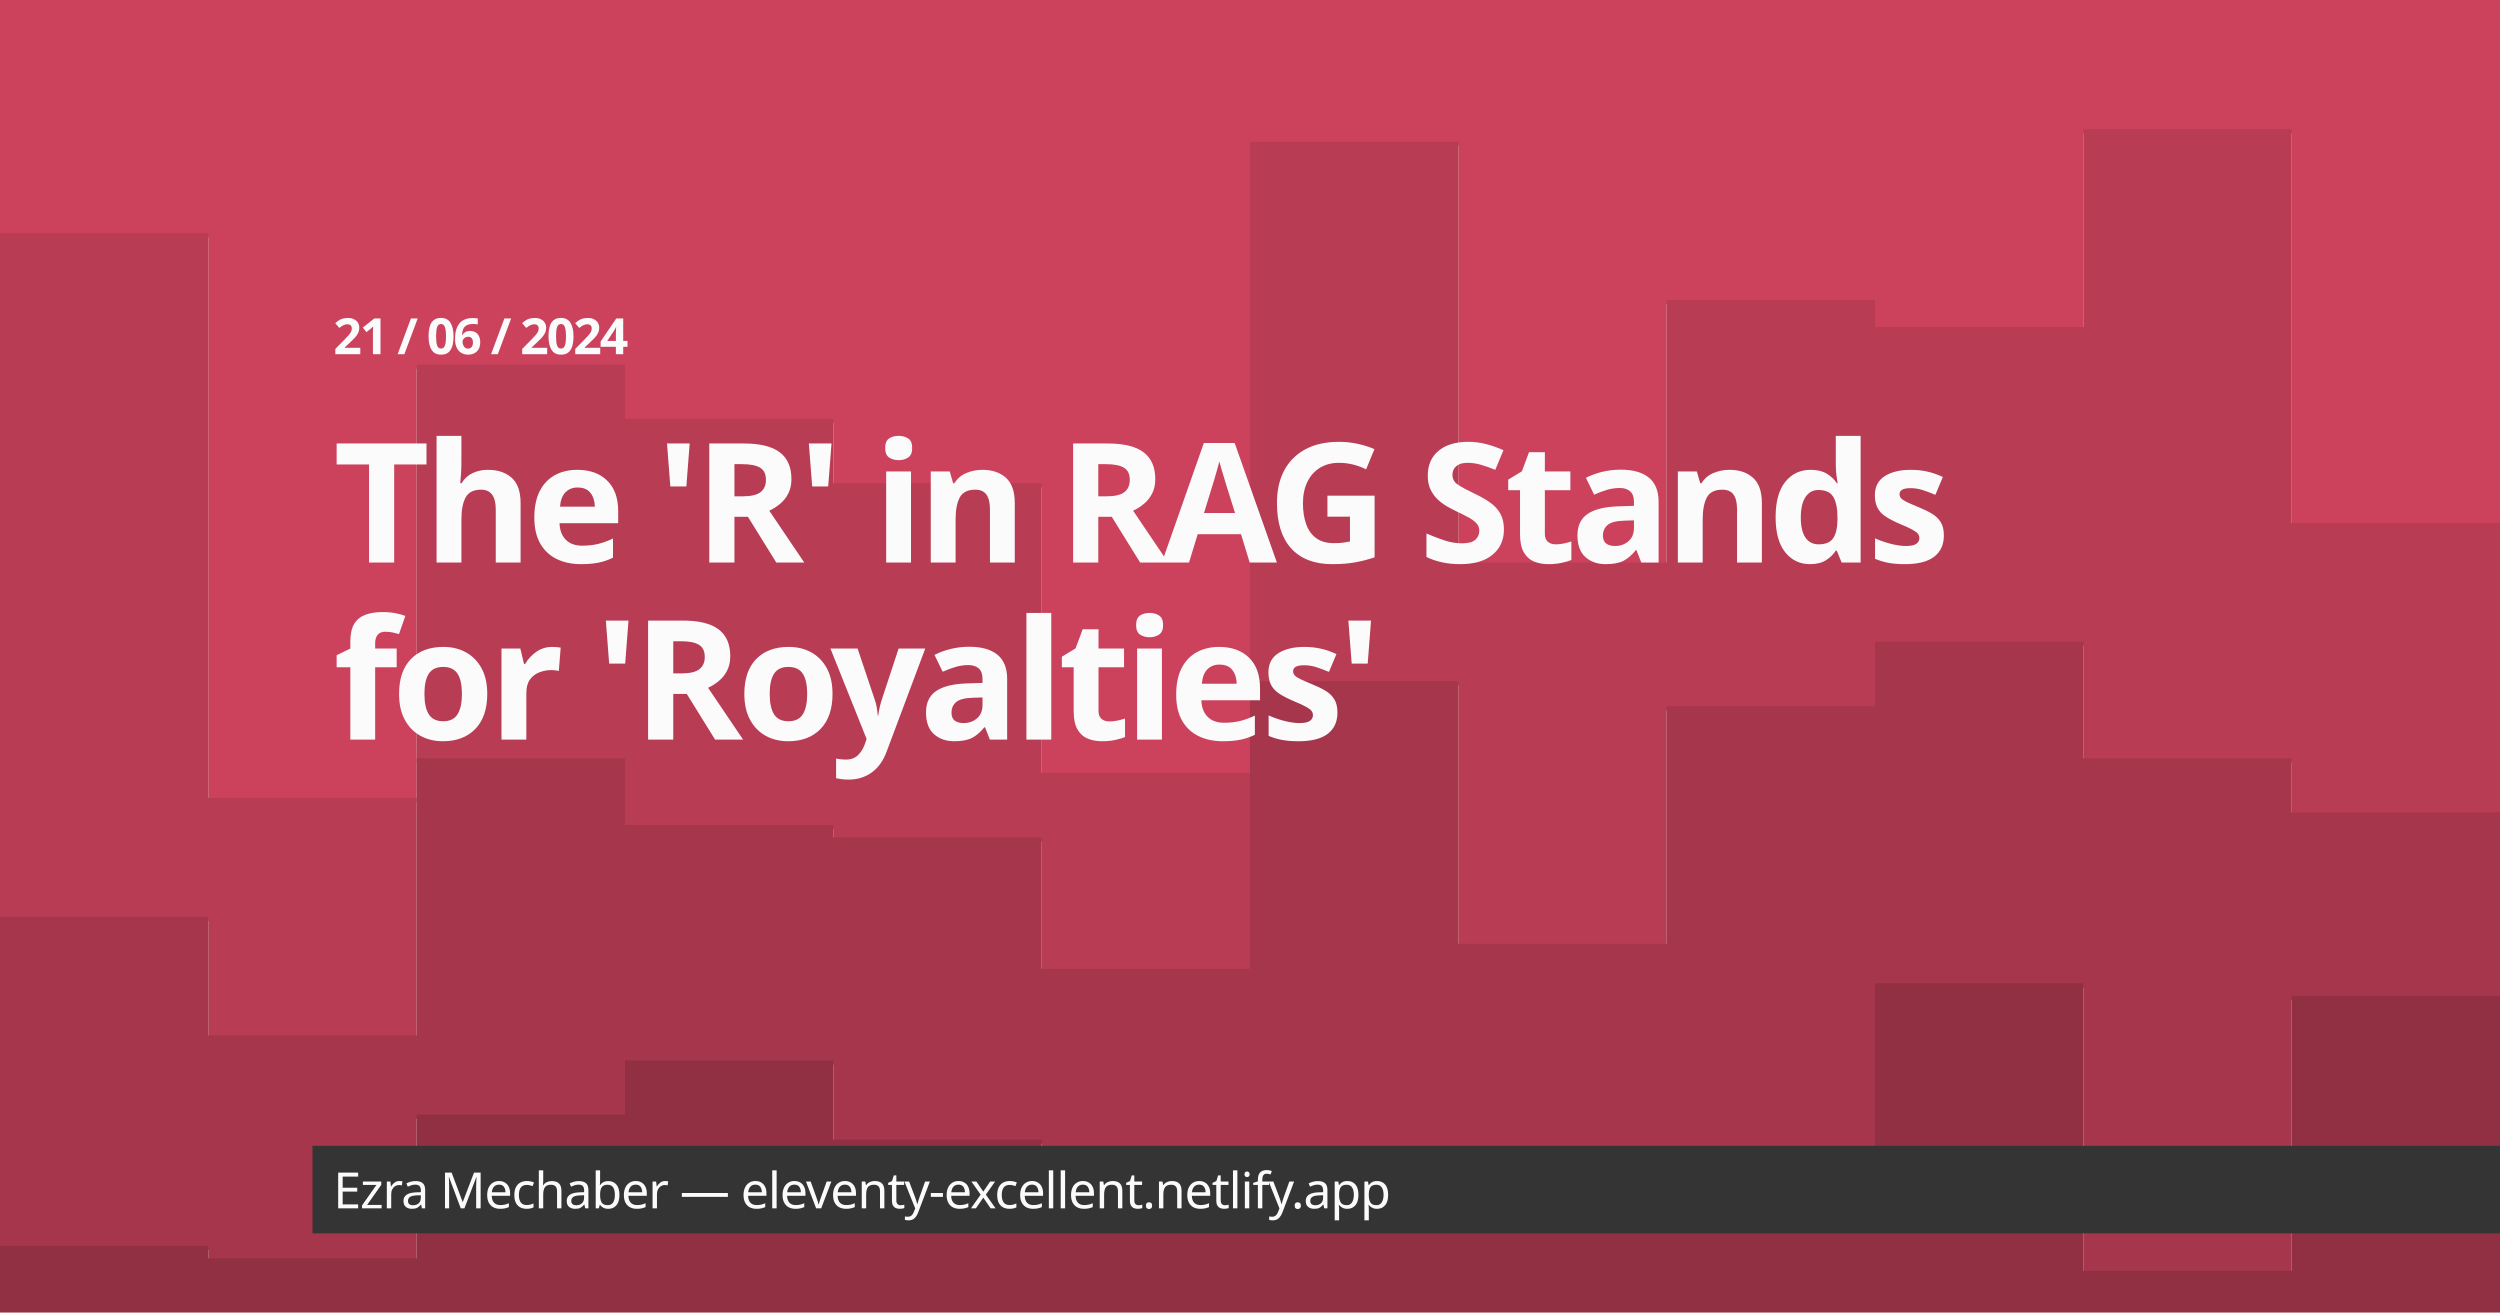
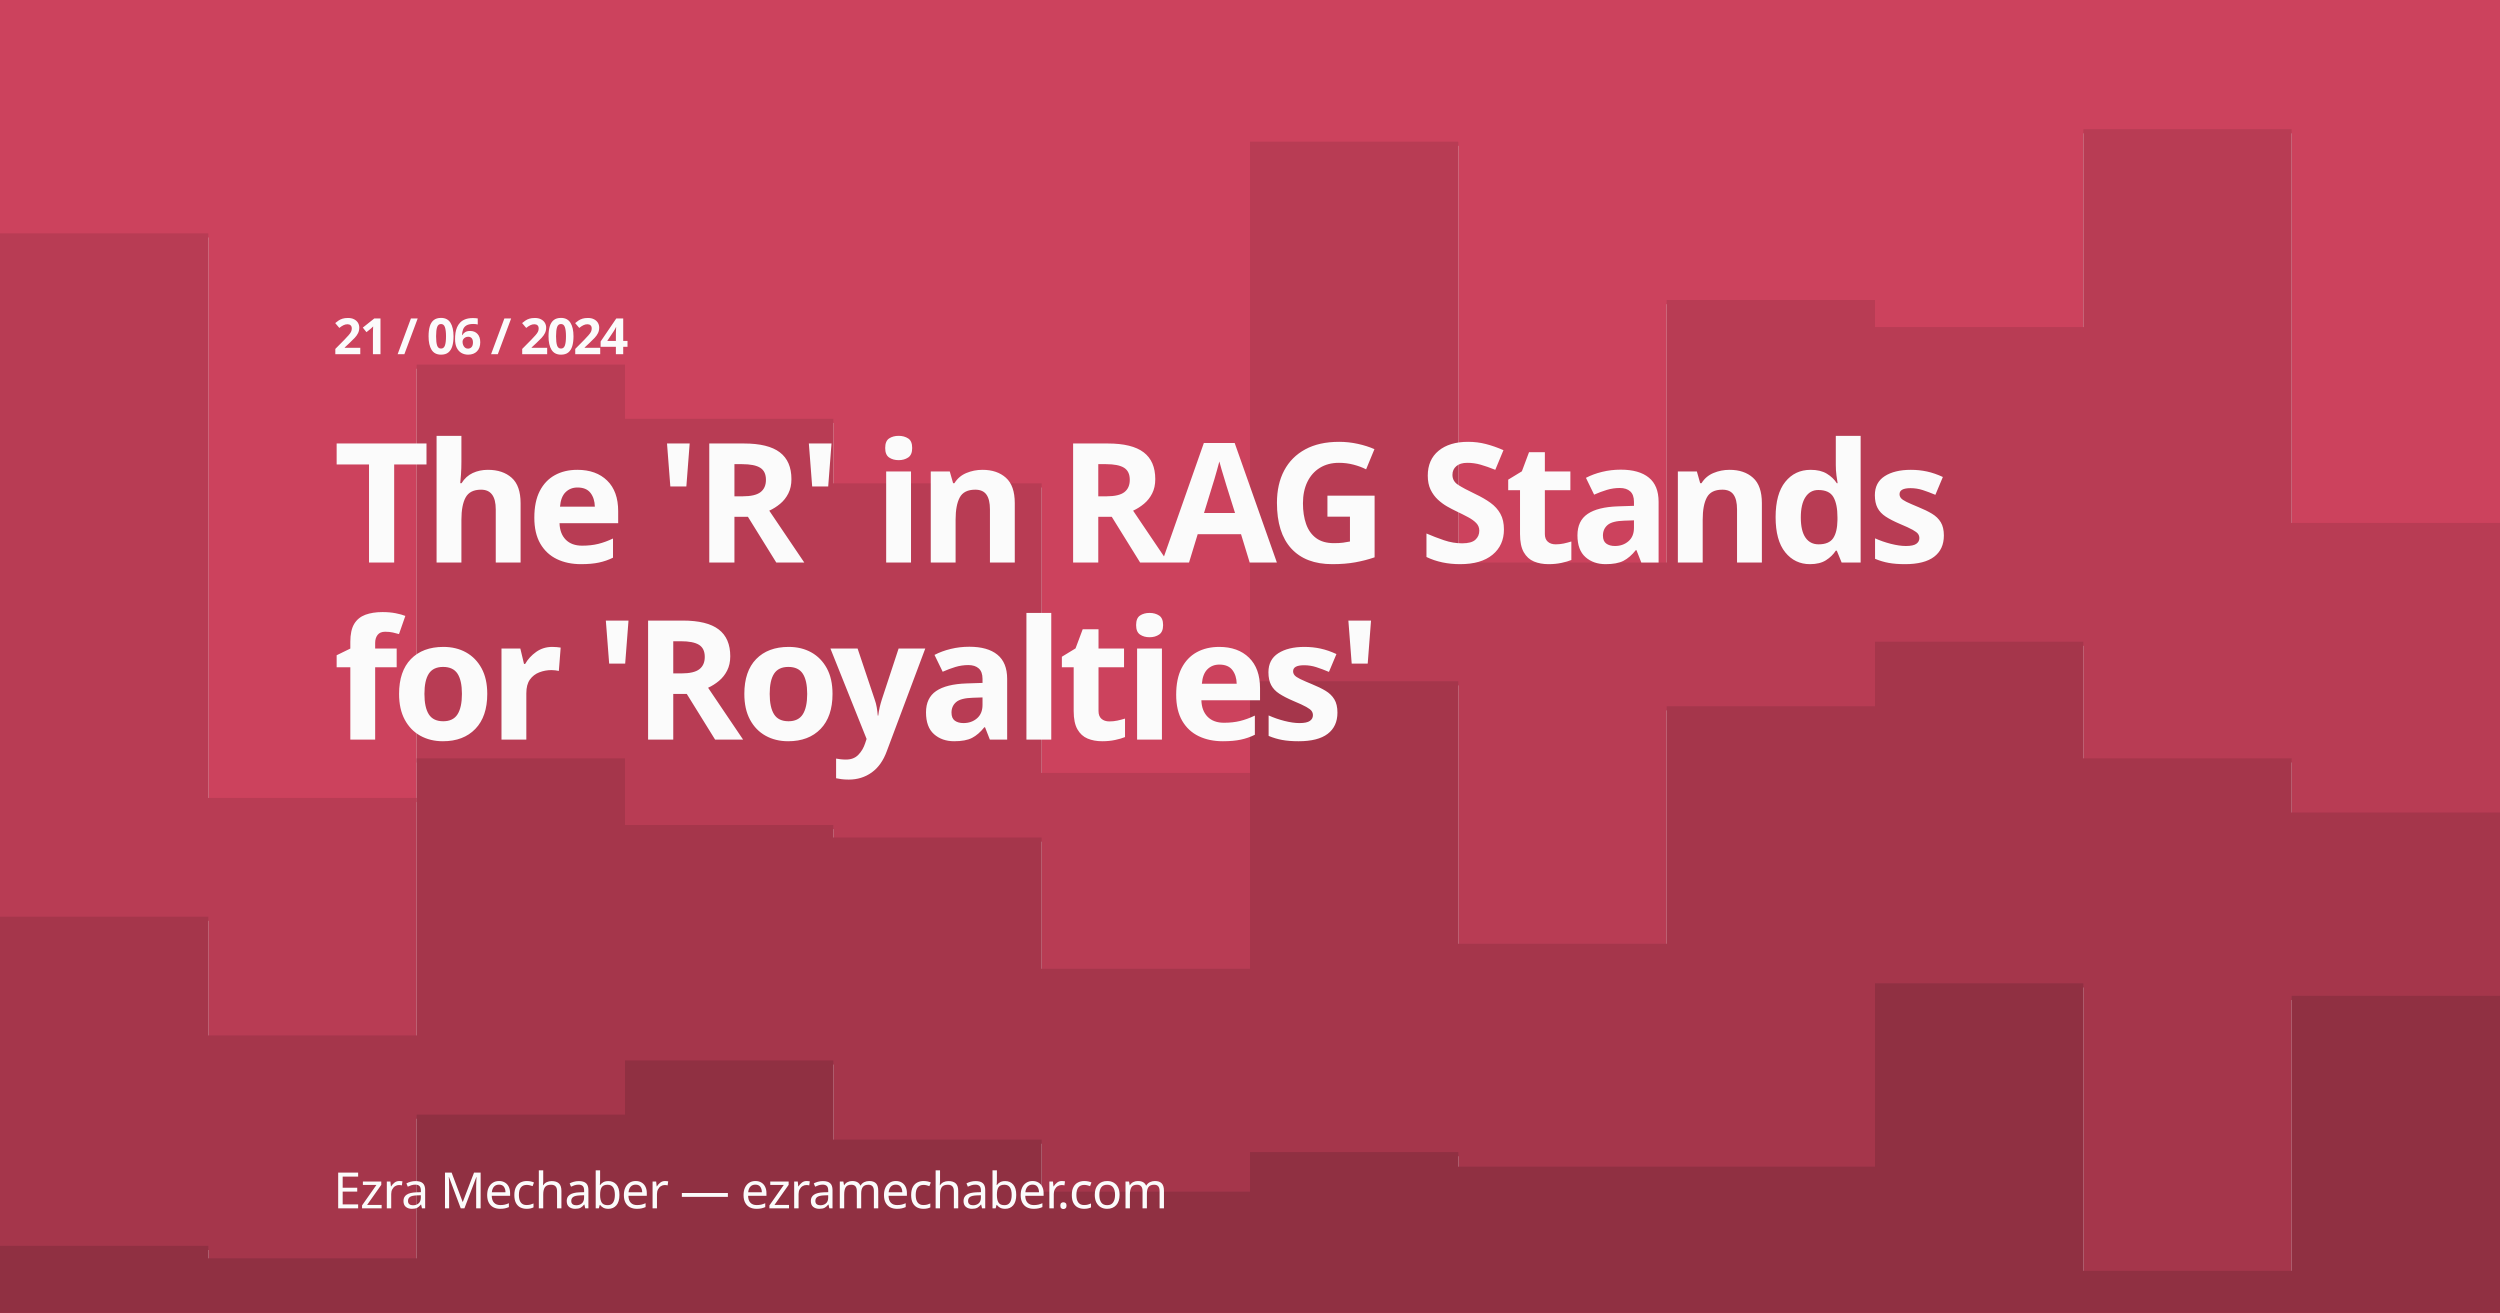
<svg xmlns="http://www.w3.org/2000/svg" width="1200" height="630" viewBox="0 0 1200 630" version="1.1">
-   <svg id="visual" viewBox="0 0 1200 630" width="1200" height="630">
+   <g viewBox="0 0 1200 630" width="1200" height="630">
    <path d="M0 114L100 114L100 385L200 385L200 177L300 177L300 203L400 203L400 234L500 234L500 373L600 373L600 70L700 70L700 272L800 272L800 146L900 146L900 159L1000 159L1000 64L1100 64L1100 253L1200 253L1200 58L1200 0L1200 0L1100 0L1100 0L1000 0L1000 0L900 0L900 0L800 0L800 0L700 0L700 0L600 0L600 0L500 0L500 0L400 0L400 0L300 0L300 0L200 0L200 0L100 0L100 0L0 0Z" fill="#dd4462" />
    <path d="M0 442L100 442L100 499L200 499L200 366L300 366L300 398L400 398L400 404L500 404L500 467L600 467L600 329L700 329L700 455L800 455L800 341L900 341L900 310L1000 310L1000 366L1100 366L1100 392L1200 392L1200 348L1200 56L1200 251L1100 251L1100 62L1000 62L1000 157L900 157L900 144L800 144L800 270L700 270L700 68L600 68L600 371L500 371L500 232L400 232L400 201L300 201L300 175L200 175L200 383L100 383L100 112L0 112Z" fill="#c73d58" />
    <path d="M0 600L100 600L100 606L200 606L200 537L300 537L300 511L400 511L400 549L500 549L500 574L600 574L600 555L700 555L700 562L800 562L800 562L900 562L900 474L1000 474L1000 612L1100 612L1100 480L1200 480L1200 455L1200 346L1200 390L1100 390L1100 364L1000 364L1000 308L900 308L900 339L800 339L800 453L700 453L700 327L600 327L600 465L500 465L500 402L400 402L400 396L300 396L300 364L200 364L200 497L100 497L100 440L0 440Z" fill="#b1364e" />
    <path d="M0 631L100 631L100 631L200 631L200 631L300 631L300 631L400 631L400 631L500 631L500 631L600 631L600 631L700 631L700 631L800 631L800 631L900 631L900 631L1000 631L1000 631L1100 631L1100 631L1200 631L1200 631L1200 453L1200 478L1100 478L1100 610L1000 610L1000 472L900 472L900 560L800 560L800 560L700 560L700 553L600 553L600 572L500 572L500 547L400 547L400 509L300 509L300 535L200 535L200 604L100 604L100 598L0 598Z" fill="#9a3044" />
-   </svg>
+   </g>
  <rect id="bg" width="100%" height="100%" opacity="0.1" fill="#343434" />
-   <rect id="name-bg" width="100%" height="42px" fill="#343434" transform="translate(150,550)" />
  <text font-family="'Red Hat Display', Ubuntu, sans-serif" font-size="24" font-weight="900" fill="#FBFBFB" letter-spacing="-1">
    <tspan x="160" y="170">
- 				21 / 06 / 2024
- 			</tspan>
+       21 / 06 / 2024
+     </tspan>
  </text>
  <text id="text" font-family="'Red Hat Display', Ubuntu, sans-serif" font-size="80" font-weight="900" fill="#FBFBFB" letter-spacing="-3">
-     <tspan x="160" y="270">
- 				The 'R' in RAG Stands
- 			</tspan>
-     <tspan x="160" y="355">
- 				for 'Royalties'
- 			</tspan>
+     <tspan x="160" y="270"> The 'R' in RAG Stands </tspan>
+     <tspan x="160" y="355"> for 'Royalties' </tspan>
  </text>
  <text font-family="'Red Hat Display', Ubuntu, sans-serif" font-size="24" font-weight="500" fill="#FBFBFB" letter-spacing="-0.5">
-     <tspan x="160" y="580">Ezra Mechaber — eleventy-excellent.netlify.app</tspan>
+     <tspan x="160" y="580">Ezra Mechaber — ezramechaber.com</tspan>
  </text>
</svg>
